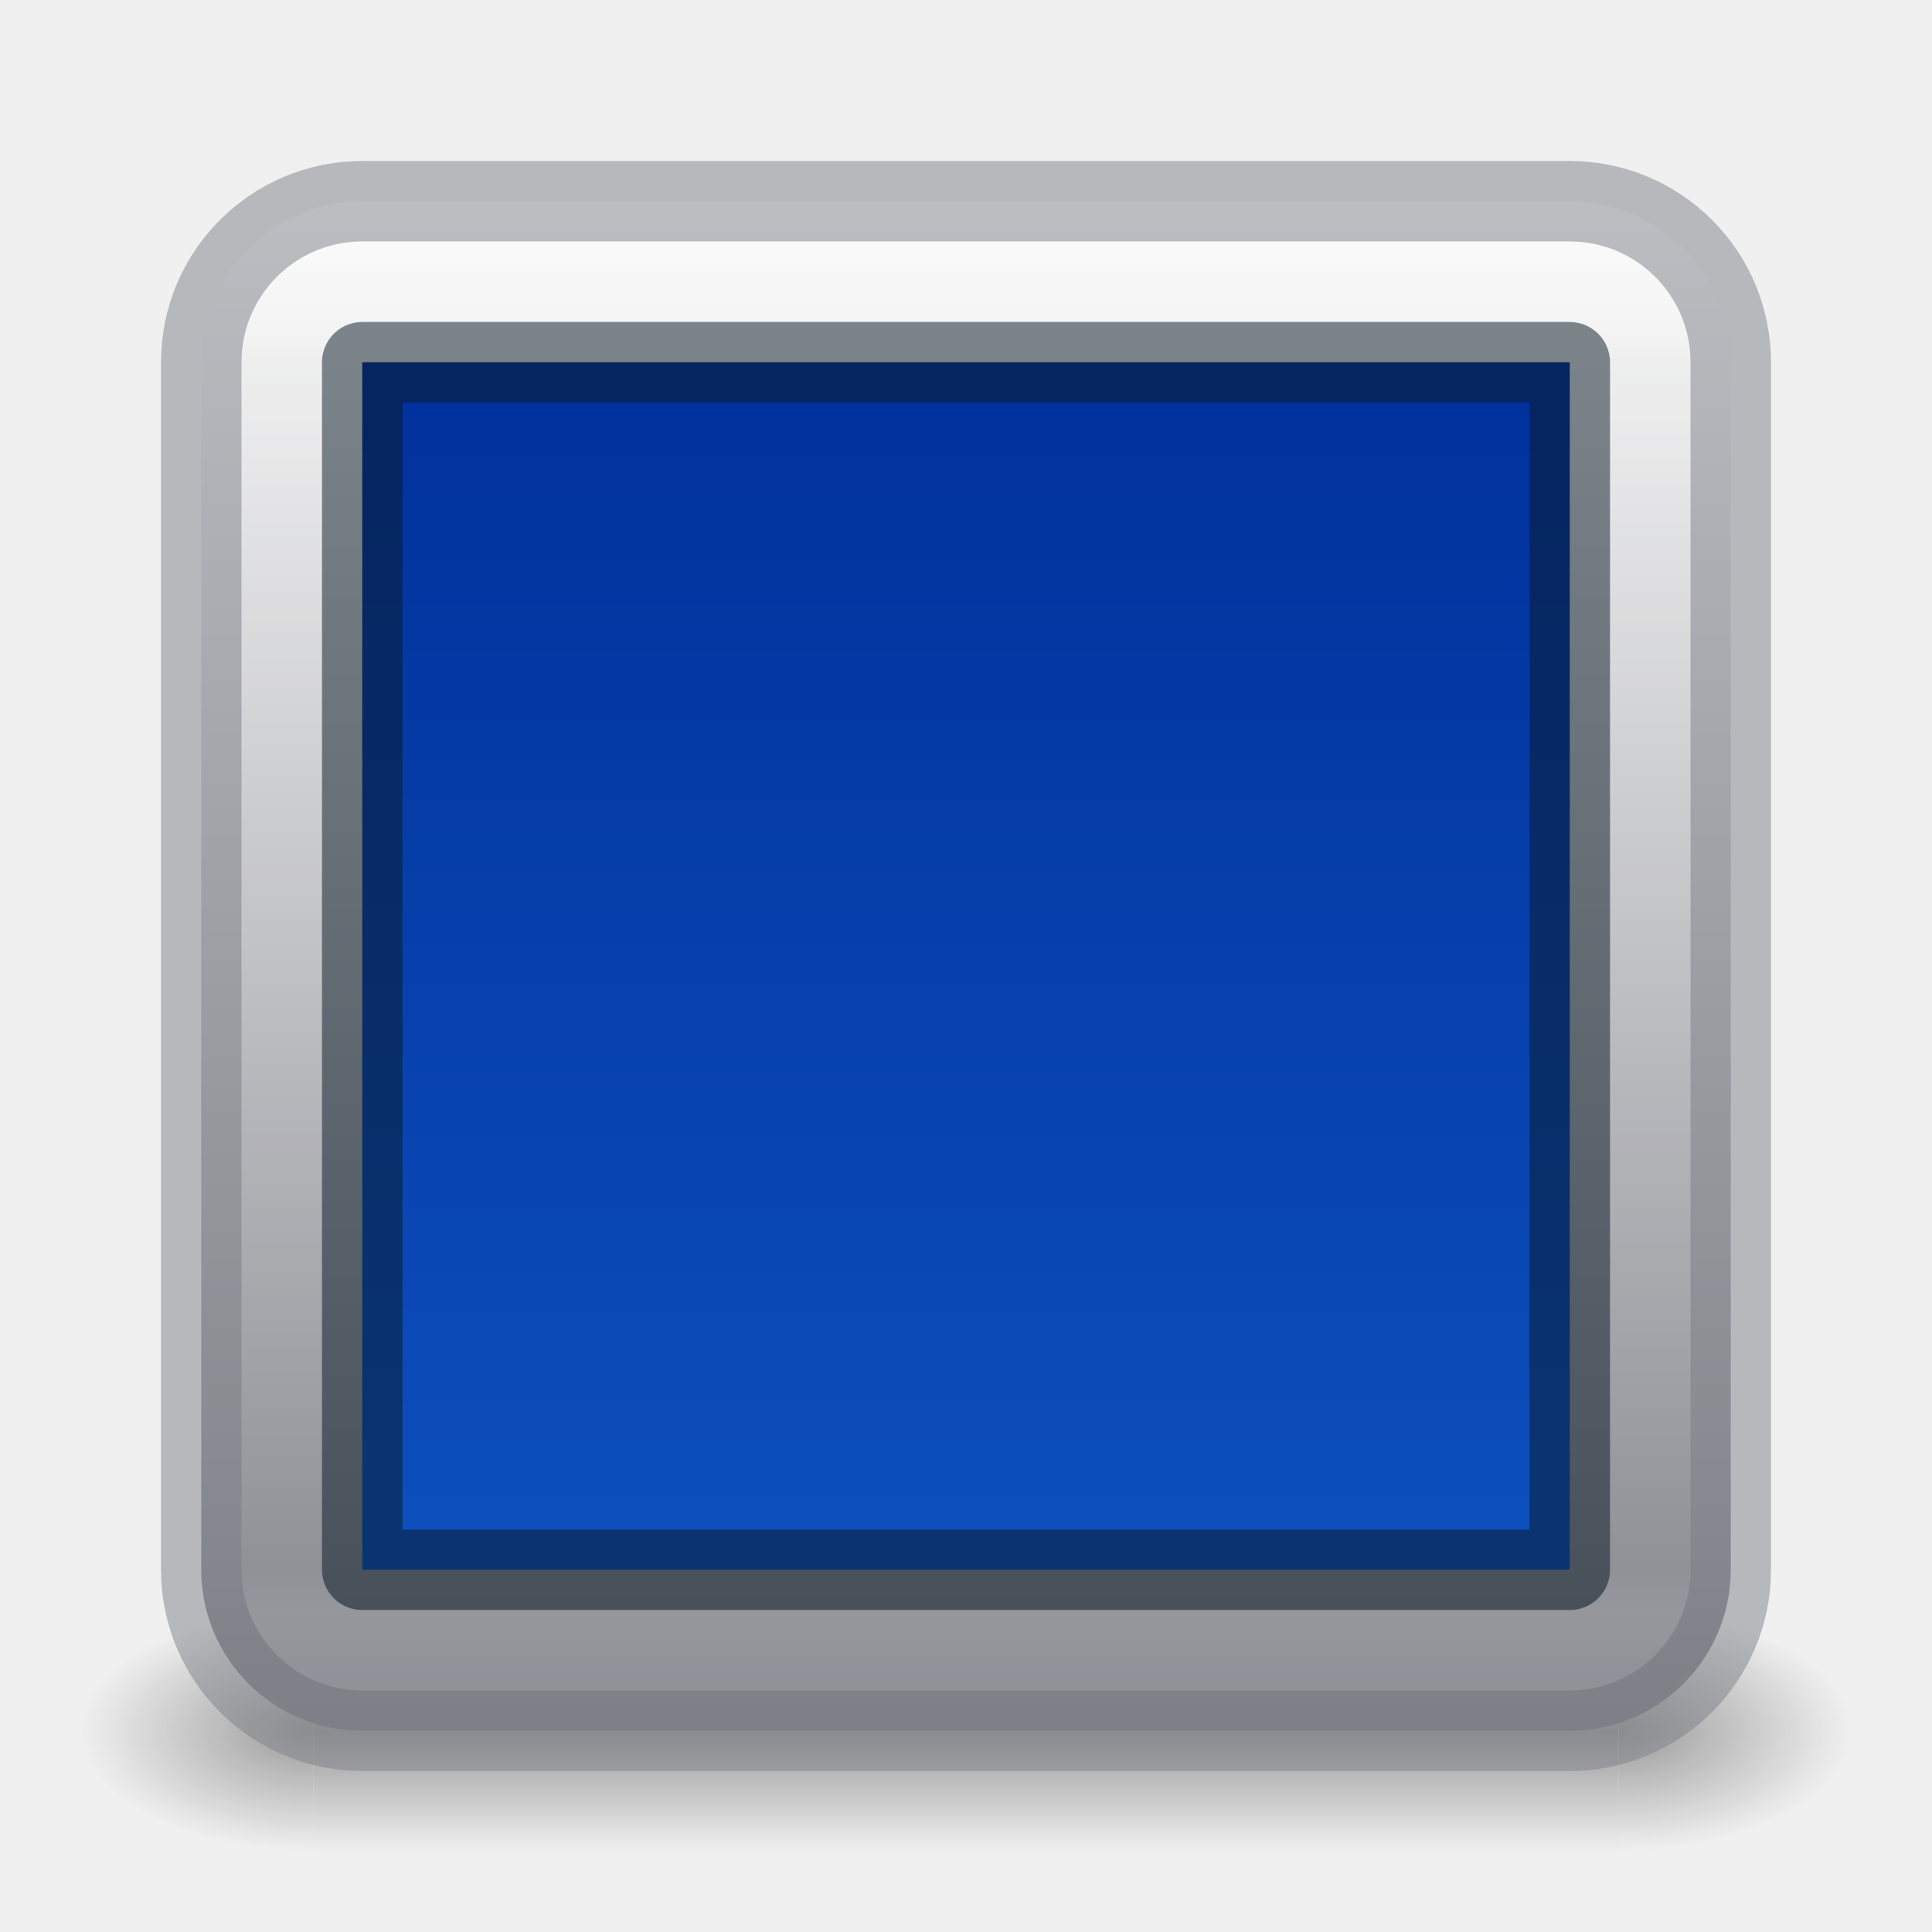
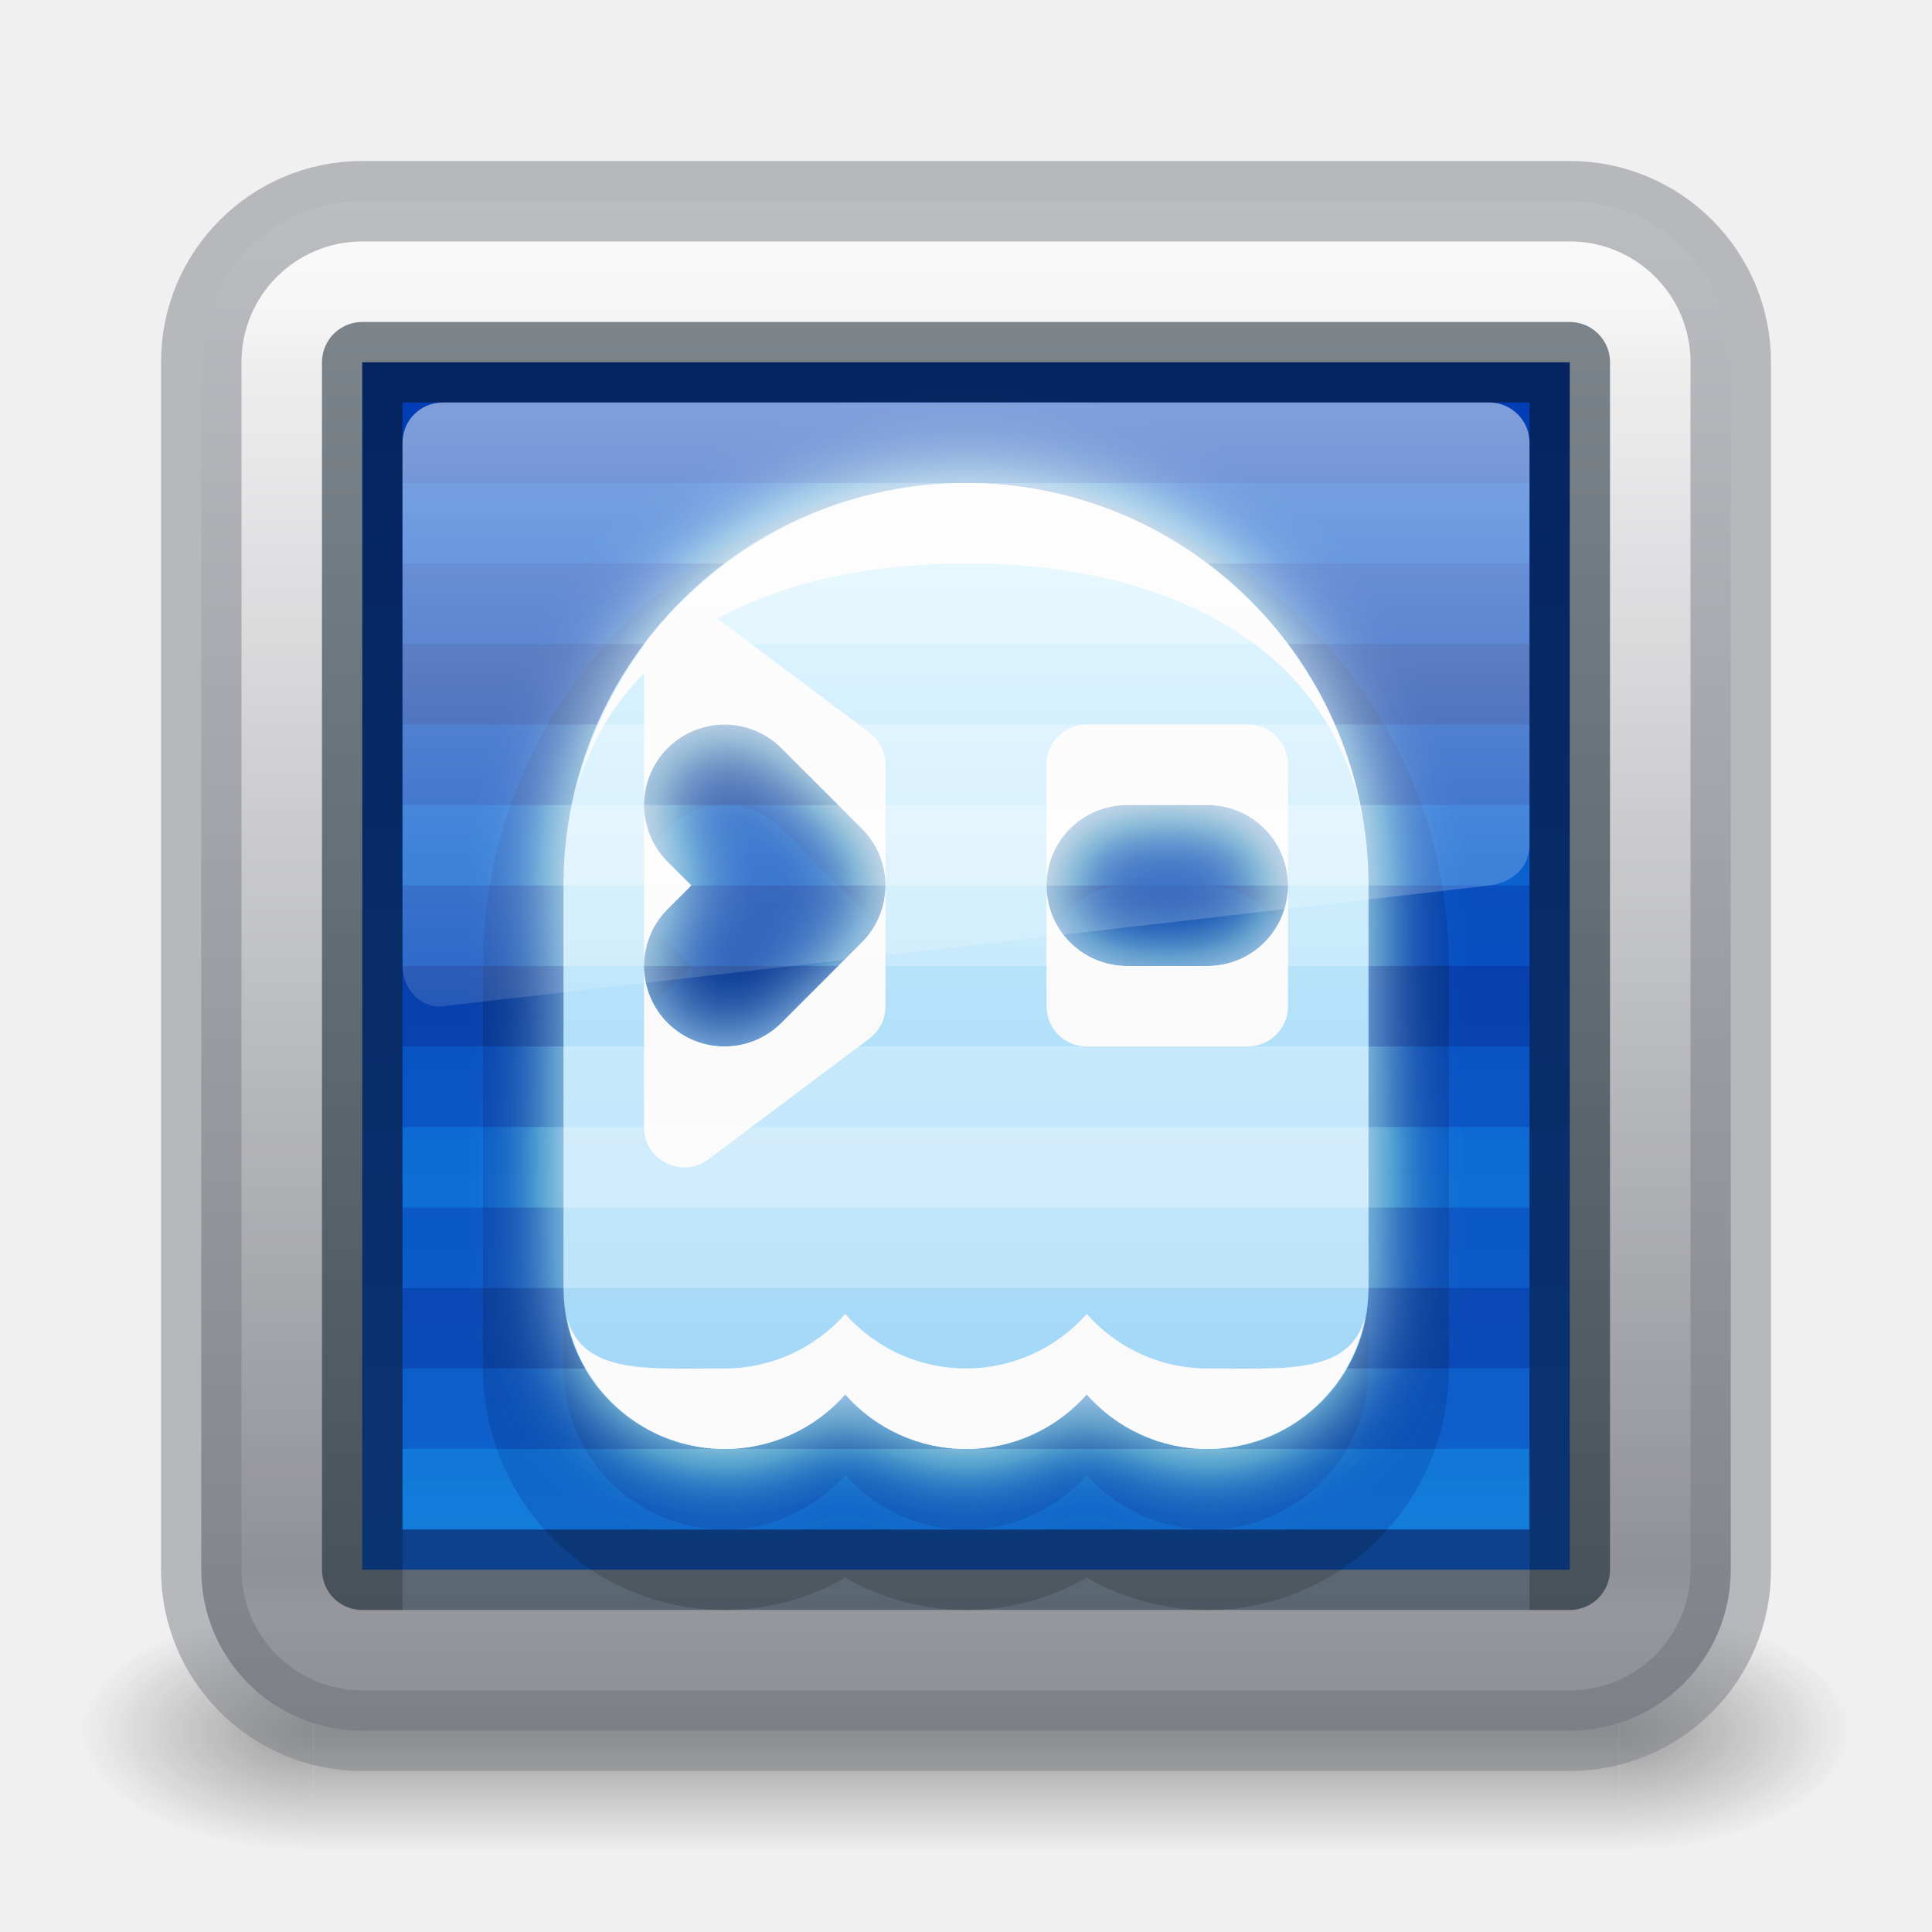
<svg xmlns="http://www.w3.org/2000/svg" xmlns:xlink="http://www.w3.org/1999/xlink" id="svg4157" height="24" width="24" version="1.1" xml:space="preserve">
  <defs id="defs4159">
    <linearGradient id="linearGradient25">
      <stop id="stop22" style="stop-color:#ffffff;stop-opacity:1" offset="0" />
      <stop id="stop23" style="stop-color:#ffffff;stop-opacity:0.235" offset="0.071" />
      <stop id="stop24" style="stop-color:#ffffff;stop-opacity:0.157" offset="0.929" />
      <stop id="stop25" style="stop-color:#ffffff;stop-opacity:0.392" offset="1" />
    </linearGradient>
    <linearGradient id="linearGradient30">
      <stop style="stop-color:#ffffff;stop-opacity:1;" offset="0" id="stop30" />
      <stop style="stop-color:#ffffff;stop-opacity:0;" offset="1" id="stop32" />
    </linearGradient>
    <linearGradient gradientTransform="matrix(0.4594595,0,0,0.4594595,0.9742203,0.9717328)" gradientUnits="userSpaceOnUse" xlink:href="#linearGradient4095" id="linearGradient3233" y2="41.414" x2="23.997" y1="6.591" x1="23.997" />
    <linearGradient id="linearGradient4095">
      <stop offset="0" style="stop-color:#ffffff;stop-opacity:1" id="stop4097" />
      <stop offset="0.031" style="stop-color:#ffffff;stop-opacity:0.235" id="stop4100" />
      <stop offset="0.969" style="stop-color:#ffffff;stop-opacity:0.157" id="stop4102" />
      <stop offset="1" style="stop-color:#ffffff;stop-opacity:0.392" id="stop4104" />
    </linearGradient>
    <radialGradient gradientTransform="matrix(2.003784,0,0,1.4,27.98813,-17.4)" gradientUnits="userSpaceOnUse" xlink:href="#linearGradient3688-166-749-9" id="radialGradient3082-6" fy="43.5" fx="4.993" r="2.5" cy="43.5" cx="4.993" />
    <linearGradient id="linearGradient3688-166-749-9">
      <stop offset="0" style="stop-color:#181818;stop-opacity:1" id="stop2883-2" />
      <stop offset="1" style="stop-color:#181818;stop-opacity:0" id="stop2885-2" />
    </linearGradient>
    <radialGradient gradientTransform="matrix(2.003784,0,0,1.4,-20.01187,-104.4)" gradientUnits="userSpaceOnUse" xlink:href="#linearGradient3688-464-309-7-6" id="radialGradient3084-4" fy="43.5" fx="4.993" r="2.5" cy="43.5" cx="4.993" />
    <linearGradient id="linearGradient3688-464-309-7-6">
      <stop offset="0" style="stop-color:#181818;stop-opacity:1" id="stop2889-75" />
      <stop offset="1" style="stop-color:#181818;stop-opacity:0" id="stop2891-4-9" />
    </linearGradient>
    <linearGradient gradientUnits="userSpaceOnUse" xlink:href="#linearGradient3702-501-757-1" id="linearGradient3086-8" y2="39.999" x2="25.058" y1="47.028" x1="25.058" />
    <linearGradient id="linearGradient3702-501-757-1">
      <stop offset="0" style="stop-color:#181818;stop-opacity:0" id="stop2895-2" />
      <stop offset="0.5" style="stop-color:#181818;stop-opacity:1" id="stop2897-89" />
      <stop offset="1" style="stop-color:#181818;stop-opacity:0" id="stop2899-36" />
    </linearGradient>
    <linearGradient xlink:href="#linearGradient2" id="linearGradient871" x1="11.428" y1="2.526" x2="11.428" y2="21.451" gradientUnits="userSpaceOnUse" />
    <linearGradient id="linearGradient2">
      <stop style="stop-color:#fafafa;stop-opacity:1;" offset="0" id="stop7" />
      <stop style="stop-color:#7e8087;stop-opacity:1;" offset="1" id="stop8-5" />
    </linearGradient>
    <linearGradient id="linearGradient1">
      <stop style="stop-color:#c6262e;stop-opacity:1;" offset="0" id="stop4" />
      <stop style="stop-color:#f37329;stop-opacity:1;" offset="0.5" id="stop6" />
      <stop style="stop-color:#f9c440;stop-opacity:1;" offset="1" id="stop5" />
    </linearGradient>
    <linearGradient id="linearGradient870">
      <stop id="stop866" offset="0" style="stop-color:#3a465a;stop-opacity:1;" />
      <stop id="stop868" offset="1" style="stop-color:#182027;stop-opacity:1;" />
    </linearGradient>
    <linearGradient xlink:href="#linearGradient6" id="linearGradient9" x1="12" y1="3.5" x2="12" y2="20.499" gradientUnits="userSpaceOnUse" />
    <linearGradient xlink:href="#linearGradient1" id="linearGradient12" gradientUnits="userSpaceOnUse" gradientTransform="matrix(0.4444356,0,0,0.4444356,0.8891119,0.3334667)" x1="25" y1="15" x2="25" y2="35" />
    <linearGradient xlink:href="#linearGradient1" id="linearGradient18" gradientUnits="userSpaceOnUse" gradientTransform="matrix(0.4444356,0,0,0.4444356,0.8891119,0.3334667)" x1="25" y1="15" x2="25" y2="35" />
    <filter style="color-interpolation-filters:sRGB" id="filter19" x="-0.336" y="-0.134" width="1.672" height="1.269">
      <feGaussianBlur stdDeviation="0.14" id="feGaussianBlur19" />
    </filter>
    <filter style="color-interpolation-filters:sRGB" id="filter20" x="-0.957" y="-0.319" width="2.914" height="1.638">
      <feGaussianBlur stdDeviation="0.797" id="feGaussianBlur20" />
    </filter>
    <linearGradient xlink:href="#linearGradient30" id="linearGradient32" x1="12" y1="5" x2="12" y2="17" gradientUnits="userSpaceOnUse" />
    <linearGradient id="linearGradient21">
      <stop id="stop17" style="stop-color:#ffffff;stop-opacity:1" offset="0" />
      <stop id="stop18" style="stop-color:#ffffff;stop-opacity:0.235" offset="0.043" />
      <stop id="stop19" style="stop-color:#ffffff;stop-opacity:0.157" offset="0.955" />
      <stop id="stop20" style="stop-color:#ffffff;stop-opacity:0.392" offset="1" />
    </linearGradient>
    <linearGradient id="linearGradient3924-0">
      <stop id="stop3926-6" style="stop-color:#ffffff;stop-opacity:1" offset="0" />
      <stop id="stop3928-3" style="stop-color:#ffffff;stop-opacity:0.235" offset="0.062" />
      <stop id="stop3930-2" style="stop-color:#ffffff;stop-opacity:0.157" offset="0.937" />
      <stop id="stop3932-62" style="stop-color:#ffffff;stop-opacity:0.392" offset="1" />
    </linearGradient>
    <linearGradient xlink:href="#linearGradient2" id="linearGradient930-9-2" x1="16.768" y1="2.768" x2="16.768" y2="29.897" gradientUnits="userSpaceOnUse" gradientTransform="translate(34)" />
    <linearGradient x1="24" y1="6.24" x2="24" y2="41.76" id="linearGradient4161-0-2" xlink:href="#linearGradient3924-0" gradientUnits="userSpaceOnUse" gradientTransform="matrix(0.6756757,0,0,0.6756757,33.78379,-0.2162061)" />
    <linearGradient id="linearGradient870-6">
      <stop id="stop868-2" offset="0" style="stop-color:#182027;stop-opacity:1;" />
      <stop id="stop866-9" offset="1" style="stop-color:#3a465a;stop-opacity:1;" />
    </linearGradient>
    <linearGradient xlink:href="#linearGradient1" id="linearGradient118" gradientUnits="userSpaceOnUse" x1="25" y1="15" x2="25" y2="35" gradientTransform="matrix(0.66666,0,0,0.66666,-0.6664978,-1.9999)" />
    <linearGradient xlink:href="#linearGradient870-6" id="linearGradient11" x1="16" y1="4.5" x2="16" y2="27.5" gradientUnits="userSpaceOnUse" gradientTransform="translate(34)" />
    <filter style="color-interpolation-filters:sRGB" id="filter11" x="-0.352" y="-0.132" width="1.704" height="1.264">
      <feGaussianBlur stdDeviation="0.22" id="feGaussianBlur11" />
    </filter>
    <filter style="color-interpolation-filters:sRGB" id="filter15" x="-0.112" y="-0.104" width="1.224" height="1.209">
      <feGaussianBlur stdDeviation="0.652" id="feGaussianBlur15" />
    </filter>
    <radialGradient xlink:href="#linearGradient3688-166-749-9" id="radialGradient36" gradientUnits="userSpaceOnUse" gradientTransform="matrix(2.003784,0,0,1.4,27.98813,-17.4)" cx="4.993" cy="43.5" fx="4.993" fy="43.5" r="2.5" />
    <radialGradient xlink:href="#linearGradient3688-166-749-9" id="radialGradient37" gradientUnits="userSpaceOnUse" gradientTransform="matrix(2.003784,0,0,1.4,-20.01187,-104.4)" cx="4.993" cy="43.5" fx="4.993" fy="43.5" r="2.5" />
-     <linearGradient xlink:href="#linearGradient30" id="linearGradient27" x1="12" y1="5" x2="12" y2="15" gradientUnits="userSpaceOnUse" gradientTransform="translate(-20)" />
+     <linearGradient xlink:href="#linearGradient30" id="linearGradient27" x1="12" y1="5" x2="12" y2="15" gradientUnits="userSpaceOnUse" />
    <linearGradient id="linearGradient21-3">
      <stop id="stop17-5" style="stop-color:#ffffff;stop-opacity:1" offset="0" />
      <stop id="stop18-6" style="stop-color:#ffffff;stop-opacity:0.235" offset="0.042" />
      <stop id="stop19-2" style="stop-color:#ffffff;stop-opacity:0.157" offset="0.958" />
      <stop id="stop20-9" style="stop-color:#ffffff;stop-opacity:0.392" offset="1" />
    </linearGradient>
    <linearGradient xlink:href="#linearGradient2" id="linearGradient930-9-2-9" x1="16.768" y1="2.768" x2="16.768" y2="29.897" gradientUnits="userSpaceOnUse" gradientTransform="translate(34)" />
    <linearGradient x1="24" y1="6.24" x2="24" y2="41.76" id="linearGradient4161-0-2-3" xlink:href="#linearGradient3924-0" gradientUnits="userSpaceOnUse" gradientTransform="matrix(0.6756757,0,0,0.6756757,33.78379,-0.2162061)" />
    <linearGradient xlink:href="#linearGradient6" id="linearGradient11-9" x1="16" y1="4.5" x2="16" y2="27.5" gradientUnits="userSpaceOnUse" gradientTransform="translate(34)" />
    <filter style="color-interpolation-filters:sRGB" id="filter11-2" x="-0.352" y="-0.132" width="1.704" height="1.264">
      <feGaussianBlur stdDeviation="0.22" id="feGaussianBlur11-0" />
    </filter>
    <filter style="color-interpolation-filters:sRGB" id="filter15-2" x="-0.112" y="-0.104" width="1.224" height="1.209">
      <feGaussianBlur stdDeviation="0.652" id="feGaussianBlur15-3" />
    </filter>
    <linearGradient xlink:href="#linearGradient30" id="linearGradient34" x1="16" y1="5" x2="16" y2="23" gradientUnits="userSpaceOnUse" />
    <radialGradient xlink:href="#linearGradient3688-166-749-9" id="radialGradient36-5" gradientUnits="userSpaceOnUse" gradientTransform="matrix(2.003784,0,0,1.4,27.98813,-17.4)" cx="4.993" cy="43.5" fx="4.993" fy="43.5" r="2.5" />
    <radialGradient xlink:href="#linearGradient3688-166-749-9" id="radialGradient37-9" gradientUnits="userSpaceOnUse" gradientTransform="matrix(2.003784,0,0,1.4,-20.01187,-104.4)" cx="4.993" cy="43.5" fx="4.993" fy="43.5" r="2.5" />
    <linearGradient id="linearGradient12-2">
      <stop id="stop9" style="stop-color:#ffffff;stop-opacity:1" offset="0" />
      <stop id="stop10" style="stop-color:#ffffff;stop-opacity:0.235" offset="0.054" />
      <stop id="stop11" style="stop-color:#ffffff;stop-opacity:0.157" offset="0.919" />
      <stop id="stop12" style="stop-color:#ffffff;stop-opacity:0.392" offset="1" />
    </linearGradient>
    <linearGradient id="linearGradient2-6">
      <stop style="stop-color:#d4d4d4;stop-opacity:1;" offset="0" id="stop7-7" />
      <stop style="stop-color:#7e8087;stop-opacity:1;" offset="1" id="stop8" />
    </linearGradient>
    <linearGradient id="linearGradient1201">
      <stop id="stop1193" style="stop-color:#ffffff;stop-opacity:1" offset="0" />
      <stop id="stop1195" style="stop-color:#ffffff;stop-opacity:0.235" offset="0.068" />
      <stop id="stop1197" style="stop-color:#ffffff;stop-opacity:0.157" offset="0.947" />
      <stop id="stop1199" style="stop-color:#ffffff;stop-opacity:0.392" offset="1" />
    </linearGradient>
    <linearGradient xlink:href="#linearGradient870-6" id="linearGradient15" gradientUnits="userSpaceOnUse" x1="24" y1="8" x2="24" y2="42.5" gradientTransform="translate(42)" />
    <linearGradient xlink:href="#linearGradient1" id="linearGradient16" gradientUnits="userSpaceOnUse" gradientTransform="translate(-1,-1)" x1="25" y1="15" x2="25" y2="35" />
    <radialGradient cx="4.993" cy="43.5" r="2.5" fx="4.993" fy="43.5" id="radialGradient3013-6-1-7" xlink:href="#linearGradient3688-166-749-9" gradientUnits="userSpaceOnUse" gradientTransform="matrix(2.003784,0,0,0.8999999,29.98813,4.850003)" />
    <radialGradient cx="4.993" cy="43.5" r="2.5" fx="4.993" fy="43.5" id="radialGradient3015-1-8-9" xlink:href="#linearGradient3688-166-749-9" gradientUnits="userSpaceOnUse" gradientTransform="matrix(2.003784,0,0,0.8999999,-18.01187,-83.15)" />
    <filter style="color-interpolation-filters:sRGB" id="filter1-0" x="-0.384" y="-0.128" width="1.768" height="1.256">
      <feGaussianBlur stdDeviation="0.32" id="feGaussianBlur1-2" />
    </filter>
-     <linearGradient xlink:href="#linearGradient30" id="linearGradient23" x1="16" y1="5" x2="16" y2="21" gradientUnits="userSpaceOnUse" gradientTransform="translate(34)" />
    <linearGradient id="linearGradient1036">
      <stop style="stop-color:#ccf0fe;stop-opacity:1;" offset="0" id="stop1036" />
      <stop style="stop-color:#a1d6f7;stop-opacity:1;" offset="1" id="stop1037" />
    </linearGradient>
    <linearGradient id="linearGradient6">
      <stop style="stop-color:#002e99;stop-opacity:1;" offset="0" id="stop11-5" />
      <stop style="stop-color:#0d52bf;stop-opacity:1;" offset="1" id="stop10-3" />
    </linearGradient>
    <linearGradient xlink:href="#linearGradient3702-501-757-1" id="linearGradient1191" gradientUnits="userSpaceOnUse" x1="25.058" y1="47.028" x2="25.058" y2="39.999" gradientTransform="matrix(1.142857,0,0,0.6428571,-3.428569,16.03572)" />
    <radialGradient cx="4.993" cy="43.5" r="2.5" fx="4.993" fy="43.5" id="radialGradient3013-6-1-2" xlink:href="#linearGradient3688-166-749-9" gradientUnits="userSpaceOnUse" gradientTransform="matrix(2.003784,0,0,0.8999999,29.98813,4.850003)" />
    <radialGradient cx="4.993" cy="43.5" r="2.5" fx="4.993" fy="43.5" id="radialGradient3015-1-8-5" xlink:href="#linearGradient3688-166-749-9" gradientUnits="userSpaceOnUse" gradientTransform="matrix(2.003784,0,0,0.8999999,-18.01187,-83.15)" />
-     <linearGradient xlink:href="#linearGradient1036" id="linearGradient25-8" x1="16" y1="7" x2="16" y2="25" gradientUnits="userSpaceOnUse" />
-     <filter style="color-interpolation-filters:sRGB" id="filter25" x="-0.123" y="-0.096" width="1.247" height="1.192">
-       <feGaussianBlur stdDeviation="0.72" id="feGaussianBlur25" />
+     <linearGradient xlink:href="#linearGradient1036" id="linearGradient17" x1="12" y1="6" x2="12" y2="18" gradientUnits="userSpaceOnUse" />
+     <filter style="color-interpolation-filters:sRGB" id="filter17" x="-0.119" y="-0.099" width="1.238" height="1.198">
+       <feGaussianBlur stdDeviation="0.495" id="feGaussianBlur17" />
    </filter>
+     <linearGradient xlink:href="#linearGradient1036" id="linearGradient22" gradientUnits="userSpaceOnUse" x1="12" y1="6" x2="12" y2="18" />
  </defs>
  <g transform="matrix(0.55,0,0,0.3333336,-1.200001,7.33333)" id="g2036-4" style="display:inline">
    <g transform="matrix(1.052632,0,0,1.285713,-1.263158,-13.42854)" id="g3712-8" style="opacity:0.4">
      <rect width="5" height="7" x="38" y="40" id="rect2801-6" style="fill:url(#radialGradient3082-6);fill-opacity:1;stroke:none" />
      <rect width="5" height="7" x="-10" y="-47" transform="scale(-1)" id="rect3696-20" style="fill:url(#radialGradient3084-4);fill-opacity:1;stroke:none" />
      <rect width="28" height="7" x="10" y="40" id="rect3700-5" style="fill:url(#linearGradient3086-8);fill-opacity:1;stroke:none" />
    </g>
  </g>
  <rect width="19" height="19" rx="2" ry="2" x="2.5" y="2.5" id="rect5505-21-8" style="color:#000000;display:inline;overflow:visible;visibility:visible;fill:url(#linearGradient871);fill-opacity:1;fill-rule:nonzero;stroke:none;stroke-width:1;marker:none;enable-background:accumulate" />
  <rect width="19" height="19" rx="2" ry="2" x="2.5" y="2.5" id="rect5505-21-8-1" style="color:#000000;display:inline;overflow:visible;visibility:visible;opacity:0.5;fill:none;stroke:#7e8087;stroke-width:1;stroke-linecap:round;stroke-linejoin:round;stroke-miterlimit:4;stroke-dasharray:none;stroke-dashoffset:0;stroke-opacity:1;marker:none;enable-background:accumulate" />
  <rect width="17" height="17" x="3.501" y="3.499" id="rect6741-9" style="opacity:0.3;fill:none;stroke:url(#linearGradient3233);stroke-width:1;stroke-linecap:round;stroke-linejoin:round;stroke-miterlimit:4;stroke-dasharray:none;stroke-dashoffset:0;stroke-opacity:1" rx="1" ry="1" />
  <g id="layer4-0" transform="matrix(0.9047486,0,0,0.9047486,-560.515,-685.5605)" />
  <g id="layer4-0-7" transform="matrix(0.9047486,0,0,0.9047486,-560.515,-678.3225)" />
  <g id="layer1-3" transform="matrix(0.9047486,0,0,0.9047486,-63.80799,-9.503337)" />
  <g id="layer4-0-4" transform="matrix(0.9047486,0,0,0.9047486,-560.515,-685.5605)" />
  <g id="layer4-0-7-9" transform="matrix(0.9047486,0,0,0.9047486,-560.515,-678.3225)" />
  <g id="layer1-3-2" transform="matrix(0.9047486,0,0,0.9047486,-63.80799,-9.503337)" />
  <g id="layer4-0-3" transform="matrix(0.9047486,0,0,0.9047486,-560.515,-685.5605)" />
  <g id="layer4-0-7-7" transform="matrix(0.9047486,0,0,0.9047486,-560.515,-678.3225)" />
  <g id="layer1-3-5" transform="matrix(0.9047486,0,0,0.9047486,-63.80799,-9.503337)" />
  <g id="layer4-0-4-9" transform="matrix(0.9047486,0,0,0.9047486,-560.515,-685.5605)" />
  <g id="layer4-0-7-9-2" transform="matrix(0.9047486,0,0,0.9047486,-560.515,-678.3225)" />
  <g id="layer1-3-2-2" transform="matrix(0.9047486,0,0,0.9047486,-63.80799,-9.503337)" />
  <rect style="opacity:1;fill:url(#linearGradient9);stroke:#091825;stroke-linejoin:round;stroke-opacity:0.498" id="rect8" width="15" height="15" x="4.5" y="4.5" rx="0" ry="0" />
-   <g id="g10" transform="translate(-20)">
-     <path id="path27" style="opacity:0.25;mix-blend-mode:overlay;fill:none;stroke:#ffffff;stroke-width:2;stroke-linejoin:round;stroke-dasharray:none;stroke-opacity:1" d="M 5,18 H 19 M 5,14 H 19 M 5,10 H 19 M 5,6 h 14" />
-     <path id="path8" style="opacity:0.25;mix-blend-mode:overlay;fill:none;stroke:#ffffff;stroke-width:2;stroke-linejoin:round;stroke-dasharray:none;stroke-opacity:1" d="M 5,19 H 19 M 5,15 H 19 M 5,11 H 19 M 5,7 h 14" />
+   <g id="g23" style="display:inline">
+     <path id="path20" style="opacity:0.15;fill:#000404;fill-opacity:1;stroke:#000000;stroke-width:2;stroke-linecap:round;stroke-opacity:1" d="m 12,7 a 5,5 0 0 0 -5,5 v 5 A 2,2 0 0 0 9,19 2,2 0 0 0 10.5,18.322 2,2 0 0 0 12,19 2,2 0 0 0 13.5,18.322 2,2 0 0 0 15,19 2,2 0 0 0 17,17 V 12 A 5,5 0 0 0 12,7 Z m -3,3 a 1,1 0 0 1 0.707,0.293 l 1,1 a 1,1 0 0 1 0,1.414 l -1,1 a 1,1 0 0 1 -1.414,0 1,1 0 0 1 0,-1.414 L 8.586,12 8.293,11.707 a 1,1 0 0 1 0,-1.414 A 1,1 0 0 1 9,10 Z m 5,1 h 1 a 1,1 0 0 1 1,1 1,1 0 0 1 -1,1 h -1 a 1,1 0 0 1 -1,-1 1,1 0 0 1 1,-1 z" />
+     <path id="path18" style="opacity:0.15;fill:#000404;fill-opacity:1;stroke-width:2;stroke-linecap:round" d="m 12,7 a 5,5 0 0 0 -5,5 v 5 A 2,2 0 0 0 9,19 2,2 0 0 0 10.5,18.322 2,2 0 0 0 12,19 2,2 0 0 0 13.5,18.322 2,2 0 0 0 15,19 2,2 0 0 0 17,17 V 12 A 5,5 0 0 0 12,7 Z m -3,3 a 1,1 0 0 1 0.707,0.293 l 1,1 a 1,1 0 0 1 0,1.414 l -1,1 a 1,1 0 0 1 -1.414,0 1,1 0 0 1 0,-1.414 L 8.586,12 8.293,11.707 a 1,1 0 0 1 0,-1.414 A 1,1 0 0 1 9,10 Z m 5,1 h 1 a 1,1 0 0 1 1,1 1,1 0 0 1 -1,1 h -1 a 1,1 0 0 1 -1,-1 1,1 0 0 1 1,-1 z" />
+     <path id="path17" style="fill:url(#linearGradient22);stroke-width:2;stroke-linecap:round;filter:url(#filter17)" d="m 12,6 a 5,5 0 0 0 -5,5 v 5 A 2,2 0 0 0 9,18 2,2 0 0 0 10.5,17.322 2,2 0 0 0 12,18 2,2 0 0 0 13.5,17.322 2,2 0 0 0 15,18 2,2 0 0 0 17,16 V 11 A 5,5 0 0 0 12,6 Z M 9,9 a 1,1 0 0 1 0.707,0.293 l 1,1 a 1,1 0 0 1 0,1.414 l -1,1 a 1,1 0 0 1 -1.414,0 1,1 0 0 1 0,-1.414 L 8.586,11 8.293,10.707 a 1,1 0 0 1 0,-1.414 A 1,1 0 0 1 9,9 Z m 5,1 h 1 a 1,1 0 0 1 1,1 1,1 0 0 1 -1,1 h -1 a 1,1 0 0 1 -1,-1 1,1 0 0 1 1,-1 z" />
+     <path id="path1" style="opacity:1;fill:url(#linearGradient17);stroke-width:2;stroke-linecap:round" d="m 12,6 a 5,5 0 0 0 -5,5 v 5 A 2,2 0 0 0 9,18 2,2 0 0 0 10.5,17.322 2,2 0 0 0 12,18 2,2 0 0 0 13.5,17.322 2,2 0 0 0 15,18 2,2 0 0 0 17,16 V 11 A 5,5 0 0 0 12,6 Z M 9,9 a 1,1 0 0 1 0.707,0.293 l 1,1 a 1,1 0 0 1 0,1.414 l -1,1 a 1,1 0 0 1 -1.414,0 1,1 0 0 1 0,-1.414 L 8.586,11 8.293,10.707 a 1,1 0 0 1 0,-1.414 A 1,1 0 0 1 9,9 Z m 5,1 h 1 a 1,1 0 0 1 1,1 1,1 0 0 1 -1,1 h -1 a 1,1 0 0 1 -1,-1 1,1 0 0 1 1,-1 z" />
+     <path id="path9" style="fill:#fafafa;stroke-linecap:round;stroke-linejoin:round" d="m 8.477,7.5 c -0.016,7.478e-4 -0.031,0.004 -0.047,0.006 A 5,5 0 0 0 8,8.008 V 10 A 1,1 0 0 1 8.293,9.293 1,1 0 0 1 9,9 1,1 0 0 1 9.707,9.293 L 10.707,10.293 A 1,1 0 0 1 11,11 V 9.5 c 3e-4,-0.157 -0.074,-0.306 -0.199,-0.4 l -2,-1.5 C 8.706,7.529 8.591,7.495 8.477,7.5 Z M 11,11 a 1,1 0 0 1 -0.293,0.707 l -1,1 a 1,1 0 0 1 -1.414,0 A 1,1 0 0 1 8,12 v 2 c -7.254e-4,0.413 0.471,0.649 0.801,0.4 l 2,-1.5 C 10.926,12.806 11,12.657 11,12.5 Z M 8,12 A 1,1 0 0 1 8.293,11.293 L 8.586,11 8.293,10.707 A 1,1 0 0 1 8,10 Z M 13.5,9 C 13.224,9 13,9.224 13,9.5 V 11 a 1,1 0 0 1 1,-1 h 1 a 1,1 0 0 1 1,1 V 9.5 C 16,9.224 15.776,9 15.5,9 Z m 2.5,2 a 1,1 0 0 1 -1,1 h -1 a 1,1 0 0 1 -1,-1 v 1.5 c 2.8e-5,0.276 0.224,0.5 0.5,0.5 h 2 c 0.276,-2.8e-5 0.5,-0.224 0.5,-0.5 z" />
+     <path id="path11" style="opacity:1;fill:#fafafa;stroke-width:2;stroke-linecap:round" d="M 12,6 A 5,5 0 0 0 7.158,9.816 C 7.713,7.882 9.67,7 12,7 c 2.503,0 4.577,1.018 4.943,3.264 A 5,5 0 0 0 12,6 Z m 4.943,4.264 c 0.012,0.076 0.023,0.153 0.031,0.232 a 5,5 0 0 0 -0.031,-0.232 z M 7.08,10.146 a 5,5 0 0 0 -0.02,0.098 c 0.006,-0.033 0.013,-0.065 0.02,-0.098 z M 10.5,16.322 C 10.12,16.753 9.574,17 9,17 8.034,17 7.228,17.079 7.041,16.359 A 2,2 0 0 0 9,18 2,2 0 0 0 10.5,17.322 2,2 0 0 0 12,18 2,2 0 0 0 13.5,17.322 2,2 0 0 0 15,18 2,2 0 0 0 16.959,16.359 C 16.772,17.079 15.966,17 15,17 14.426,17 13.88,16.753 13.5,16.322 13.12,16.753 12.574,17 12,17 11.426,17 10.88,16.753 10.5,16.322 Z" />
  </g>
-   <path id="rect26" style="opacity:0.3;fill:url(#linearGradient27);stroke-width:2;stroke-linecap:round" d="m -14.5,5 h 13 C -1.223,5 -1,5.223 -1,5.5 v 5 c 0,0.277 -0.225,0.468 -0.5,0.5 l -13,1.5 C -14.775,12.532 -15,12.277 -15,12 V 5.5 C -15,5.223 -14.777,5 -14.5,5 Z" />
-   <g style="opacity:0.4" id="g36" transform="matrix(0.7368421,0,0,0.5714285,32.31579,4.142858)">
-     <rect style="fill:url(#radialGradient36-5);fill-opacity:1;stroke:none" id="rect34" y="40" x="38" height="7" width="5" />
-     <rect style="fill:url(#radialGradient37-9);fill-opacity:1;stroke:none" id="rect35" transform="scale(-1)" y="-47" x="-10" height="7" width="5" />
-     <rect style="fill:url(#linearGradient3086-8);fill-opacity:1;stroke:none" id="rect36" y="40" x="10" height="7" width="28" />
+   <g id="g21" style="display:inline" transform="translate(20)">
+     <path id="path27" style="opacity:0.25;mix-blend-mode:overlay;fill:none;stroke:#ffffff;stroke-width:2;stroke-linejoin:round;stroke-dasharray:none;stroke-opacity:1" d="M -15,18 H -1 M -15,14 H -1 M -15,10 H -1 M -15,6 h 14" />
+     <path id="path8" style="opacity:0.25;mix-blend-mode:overlay;fill:none;stroke:#ffffff;stroke-width:2;stroke-linejoin:round;stroke-dasharray:none;stroke-opacity:1" d="M -15,19 H -1 M -15,15 H -1 M -15,11 H -1 M -15,7 h 14" />
  </g>
-   <rect style="color:#000000;font-variation-settings:normal;display:inline;overflow:visible;visibility:visible;opacity:1;vector-effect:none;fill:url(#linearGradient930-9-2-9);fill-opacity:1;fill-rule:nonzero;stroke:#7e8087;stroke-width:1;stroke-linecap:butt;stroke-linejoin:miter;stroke-miterlimit:4;stroke-dasharray:none;stroke-dashoffset:0;stroke-opacity:0.502;marker:none;enable-background:accumulate;stop-color:#000000;stop-opacity:1" id="rect5505-21-1-2-1" y="2.5" x="36.5" ry="3" rx="3" height="27" width="27" />
-   <rect style="opacity:0.35;fill:none;stroke:url(#linearGradient4161-0-2-3);stroke-width:1;stroke-linecap:round;stroke-linejoin:round;stroke-miterlimit:4;stroke-dasharray:none;stroke-dashoffset:0;stroke-opacity:1" id="rect6741-7-4-3-8" y="3.5" x="37.5" ry="2" rx="2" height="25" width="25" />
+   <path id="rect26" style="opacity:0.5;fill:url(#linearGradient27);stroke-width:2;stroke-linecap:round" d="m 5.5,5 h 13 C 18.777,5 19,5.223 19,5.5 v 5 c 0,0.277 -0.225,0.468 -0.5,0.5 l -13,1.5 C 5.225,12.532 5,12.277 5,12 V 5.5 C 5,5.223 5.223,5 5.5,5 Z" />
  <g id="layer4-0-9" transform="matrix(0.9047486,0,0,0.9047486,-560.515,-685.5605)" />
  <g id="layer4-0-7-73" transform="matrix(0.9047486,0,0,0.9047486,-560.515,-678.3225)" />
  <g id="layer1-3-6" transform="matrix(0.9047486,0,0,0.9047486,-63.80799,-9.503337)" />
-   <rect style="opacity:1;fill:url(#linearGradient11-9);stroke:#091825;stroke-linejoin:round;stroke-opacity:0.498" id="rect2" width="23" height="23" x="38.5" y="4.5" rx="1" ry="1" />
-   <g id="g22" transform="translate(34)">
-     <path id="path27-1" style="opacity:0.15;fill:#000000;fill-opacity:1;stroke:#000000;stroke-width:2;stroke-linecap:round;stroke-dasharray:none;stroke-opacity:1" d="m 16,8 a 7,7 0 0 0 -7,7 v 8 a 3,3 0 0 0 3,3 3,3 0 0 0 2,-0.768 A 3,3 0 0 0 16,26 3,3 0 0 0 18,25.232 3,3 0 0 0 20,26 3,3 0 0 0 23,23 V 15 A 7,7 0 0 0 16,8 Z m -3.945,3.002 a 1,1 0 0 1 0.545,0.197 l 2,1.5 a 1,1 0 0 1 0,1.602 l -2,1.5 a 1,1 0 0 1 -1.4,-0.201 1,1 0 0 1 0.201,-1.4 L 12.332,13.5 11.4,12.801 a 1,1 0 0 1 -0.201,-1.4 1,1 0 0 1 0.66,-0.391 1,1 0 0 1 0.195,-0.008 z M 18,12.5 h 2 a 1,1 0 0 1 1,1 1,1 0 0 1 -1,1 h -2 a 1,1 0 0 1 -1,-1 1,1 0 0 1 1,-1 z" />
-     <path id="path26" style="opacity:0.15;fill:#000000;fill-opacity:1;stroke:none;stroke-width:2;stroke-linecap:round;stroke-dasharray:none;stroke-opacity:1" d="m 16,8 a 7,7 0 0 0 -7,7 v 8 a 3,3 0 0 0 3,3 3,3 0 0 0 2,-0.768 A 3,3 0 0 0 16,26 3,3 0 0 0 18,25.232 3,3 0 0 0 20,26 3,3 0 0 0 23,23 V 15 A 7,7 0 0 0 16,8 Z m -3.945,3.002 a 1,1 0 0 1 0.545,0.197 l 2,1.5 a 1,1 0 0 1 0,1.602 l -2,1.5 a 1,1 0 0 1 -1.4,-0.201 1,1 0 0 1 0.201,-1.4 L 12.332,13.5 11.4,12.801 a 1,1 0 0 1 -0.201,-1.4 1,1 0 0 1 0.66,-0.391 1,1 0 0 1 0.195,-0.008 z M 18,12.5 h 2 a 1,1 0 0 1 1,1 1,1 0 0 1 -1,1 h -2 a 1,1 0 0 1 -1,-1 1,1 0 0 1 1,-1 z" />
-     <path id="path25" style="opacity:1;fill:url(#linearGradient25-8);fill-opacity:1;stroke:none;stroke-width:2;stroke-linecap:round;stroke-dasharray:none;stroke-opacity:1;filter:url(#filter25)" d="m 16,7 a 7,7 0 0 0 -7,7 v 8 a 3,3 0 0 0 3,3 3,3 0 0 0 2,-0.768 A 3,3 0 0 0 16,25 3,3 0 0 0 18,24.232 3,3 0 0 0 20,25 3,3 0 0 0 23,22 V 14 A 7,7 0 0 0 16,7 Z m -3.945,4.002 a 1,1 0 0 1 0.545,0.197 l 2,1.5 a 1,1 0 0 1 0,1.602 l -2,1.5 a 1,1 0 0 1 -1.4,-0.201 1,1 0 0 1 0.201,-1.4 L 12.332,13.5 11.4,12.801 a 1,1 0 0 1 -0.201,-1.4 1,1 0 0 1 0.66,-0.391 1,1 0 0 1 0.195,-0.008 z M 18,12.5 h 2 a 1,1 0 0 1 1,1 1,1 0 0 1 -1,1 h -2 a 1,1 0 0 1 -1,-1 1,1 0 0 1 1,-1 z" />
-     <path id="path19" style="opacity:1;fill:url(#linearGradient25-8);fill-opacity:1;stroke:none;stroke-width:2;stroke-linecap:round;stroke-dasharray:none;stroke-opacity:1" d="m 16,7 a 7,7 0 0 0 -7,7 v 8 a 3,3 0 0 0 3,3 3,3 0 0 0 2,-0.768 A 3,3 0 0 0 16,25 3,3 0 0 0 18,24.232 3,3 0 0 0 20,25 3,3 0 0 0 23,22 V 14 A 7,7 0 0 0 16,7 Z m -3.945,4.002 a 1,1 0 0 1 0.545,0.197 l 2,1.5 a 1,1 0 0 1 0,1.602 l -2,1.5 a 1,1 0 0 1 -1.4,-0.201 1,1 0 0 1 0.201,-1.4 L 12.332,13.5 11.4,12.801 a 1,1 0 0 1 -0.201,-1.4 1,1 0 0 1 0.66,-0.391 1,1 0 0 1 0.195,-0.008 z M 18,12.5 h 2 a 1,1 0 0 1 1,1 1,1 0 0 1 -1,1 h -2 a 1,1 0 0 1 -1,-1 1,1 0 0 1 1,-1 z" />
-     <path id="path24" style="opacity:1;fill:#fafafa;fill-opacity:1;stroke:none;stroke-width:2;stroke-linecap:round;stroke-dasharray:none;stroke-opacity:1" d="M 16,7 A 7,7 0 0 0 9.248,12.225 C 10.059,9.487 12.774,8 16,8 c 3.624,0 6.604,1.875 6.963,5.295 A 7,7 0 0 0 16,7 Z m -6.891,5.809 a 7,7 0 0 0 -0.027,0.137 c 0.008,-0.046 0.019,-0.091 0.027,-0.137 z M 9.066,22.58 A 3,3 0 0 0 12,25 3,3 0 0 0 14,24.232 3,3 0 0 0 16,25 3,3 0 0 0 18,24.232 3,3 0 0 0 20,25 3,3 0 0 0 22.934,22.58 C 22.646,23.74 21.442,24 20,24 19.262,23.999 18.549,23.726 18,23.232 17.451,23.726 16.738,23.999 16,24 15.262,23.999 14.549,23.726 14,23.232 13.451,23.726 12.738,23.999 12,24 10.558,24 9.354,23.74 9.066,22.58 Z" />
-     <path id="path39" style="fill:#fafafa;stroke-linecap:round;stroke-linejoin:round" d="M 11.979,10 A 1,1 0 0 0 11.553,10.105 1,1 0 0 0 11,11 v 2 A 1,1 0 0 0 11.309,13.5 1,1 0 0 0 11,14 v 2 a 1,1 0 0 0 1.6,0.801 l 2,-1.5 A 1,1 0 0 0 15,14.5 v -2 a 1,1 0 0 0 -0.4,-0.801 l -2,-1.5 A 1,1 0 0 0 11.979,10 Z m 0.076,1.002 a 1,1 0 0 1 0.545,0.197 l 2,1.5 a 1,1 0 0 1 0,1.602 l -2,1.5 a 1,1 0 0 1 -1.4,-0.201 1,1 0 0 1 0.201,-1.4 L 12.332,13.5 11.4,12.801 a 1,1 0 0 1 -0.201,-1.4 1,1 0 0 1 0.66,-0.391 1,1 0 0 1 0.195,-0.008 z M 18,11.5 a 1,1 0 0 0 -1,1 v 1 a 1,1 0 0 1 1,-1 h 2 a 1,1 0 0 1 1,1 v -1 a 1,1 0 0 0 -1,-1 z m 3,2 a 1,1 0 0 1 -1,1 h -2 a 1,1 0 0 1 -1,-1 v 1 a 1,1 0 0 0 1,1 h 2 a 1,1 0 0 0 1,-1 z" />
-   </g>
-   <path id="path28" style="opacity:0.25;mix-blend-mode:overlay;fill:none;stroke:#ffffff;stroke-width:2;stroke-linejoin:round;stroke-dasharray:none;stroke-opacity:1" d="m 39,27 h 22 m 0,-4 H 39 m 0,-4 h 22 m 0,-4 H 39 m 0,-4 H 61 M 61,7 H 39" />
-   <path id="path29" style="opacity:0.25;mix-blend-mode:overlay;fill:none;stroke:#ffffff;stroke-width:2;stroke-linejoin:round;stroke-dasharray:none;stroke-opacity:1" d="m 39,26 h 22 m 0,-4 H 39 m 0,-4 h 22 m 0,-4 H 39 m 0,-4 H 61 M 61,6 H 39" />
  <g id="layer4-0-4-2" transform="matrix(0.9047486,0,0,0.9047486,-560.515,-685.5605)" />
  <g id="layer4-0-7-9-9" transform="matrix(0.9047486,0,0,0.9047486,-560.515,-678.3225)" />
  <g id="layer1-3-2-3" transform="matrix(0.9047486,0,0,0.9047486,-63.80799,-9.503337)" />
-   <path id="rect21" style="opacity:0.5;fill:url(#linearGradient23);stroke-width:2;stroke-linecap:round" d="m 39.5,5 h 21 C 60.777,5 61,5.223 61,5.5 v 6 c 0,0.277 -0.228,0.448 -0.5,0.5 l -21,4 C 39.228,16.052 39,15.777 39,15.5 V 5.5 C 39,5.223 39.223,5 39.5,5 Z" />
</svg>
